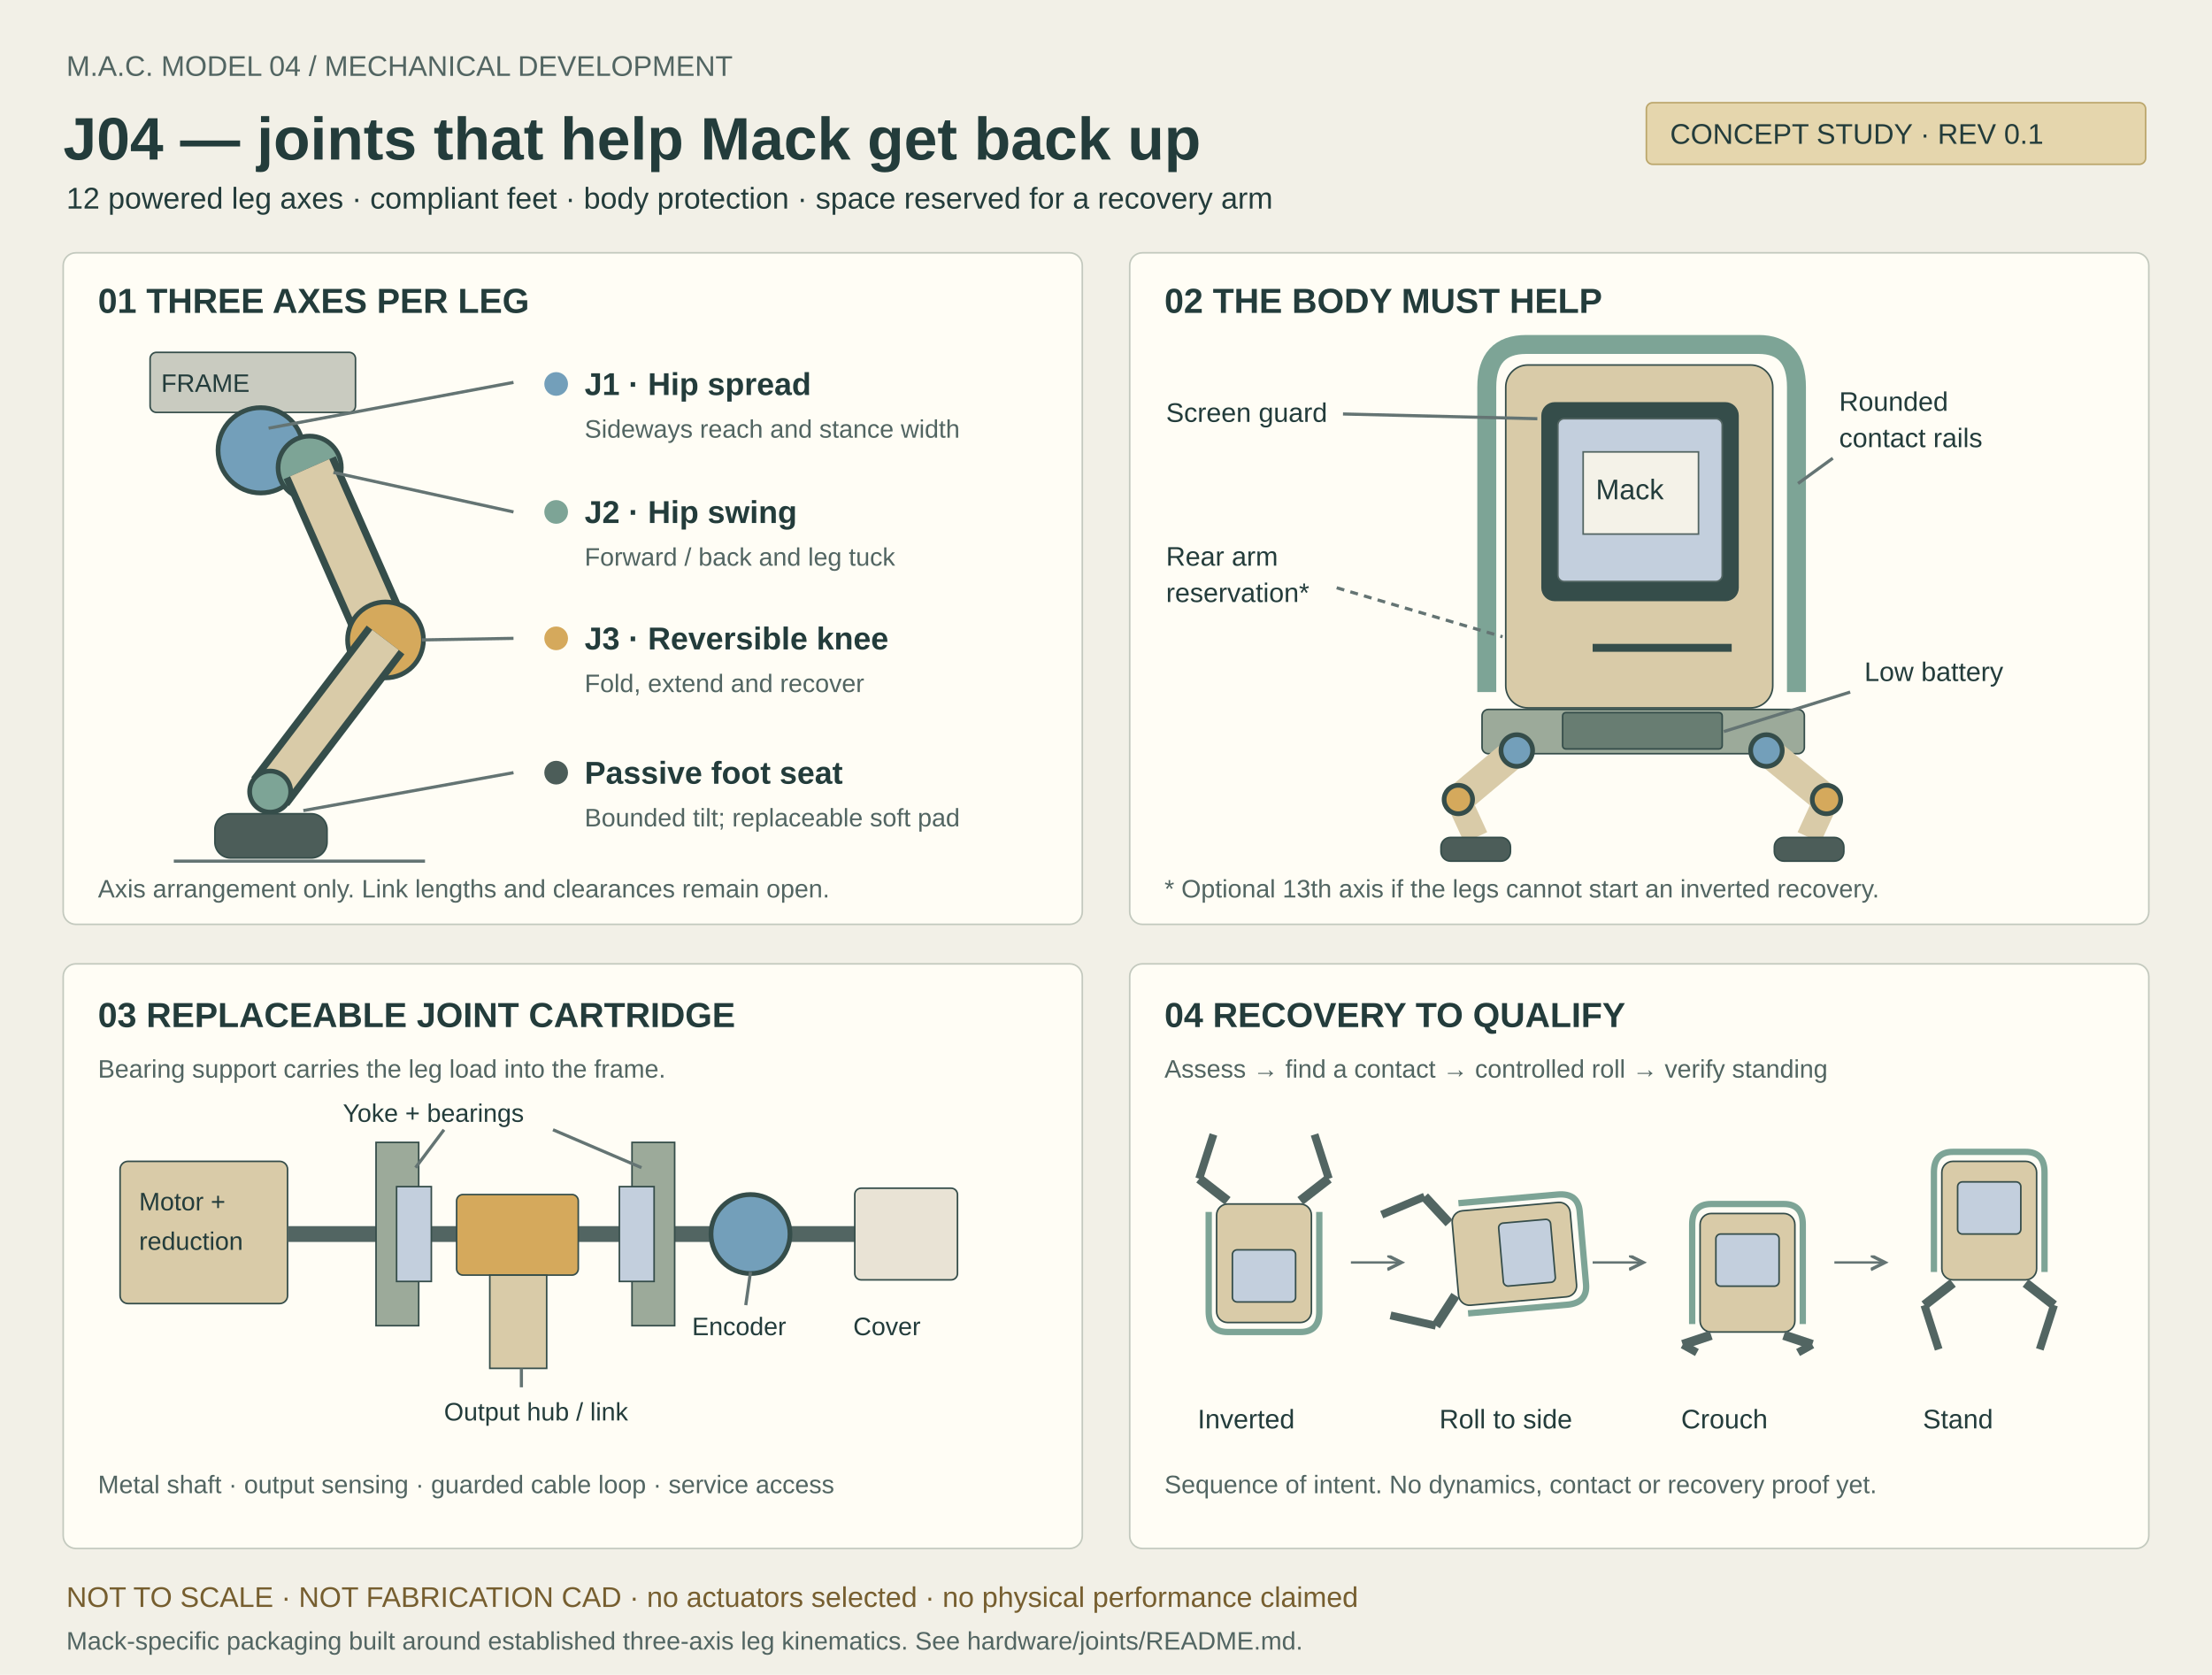
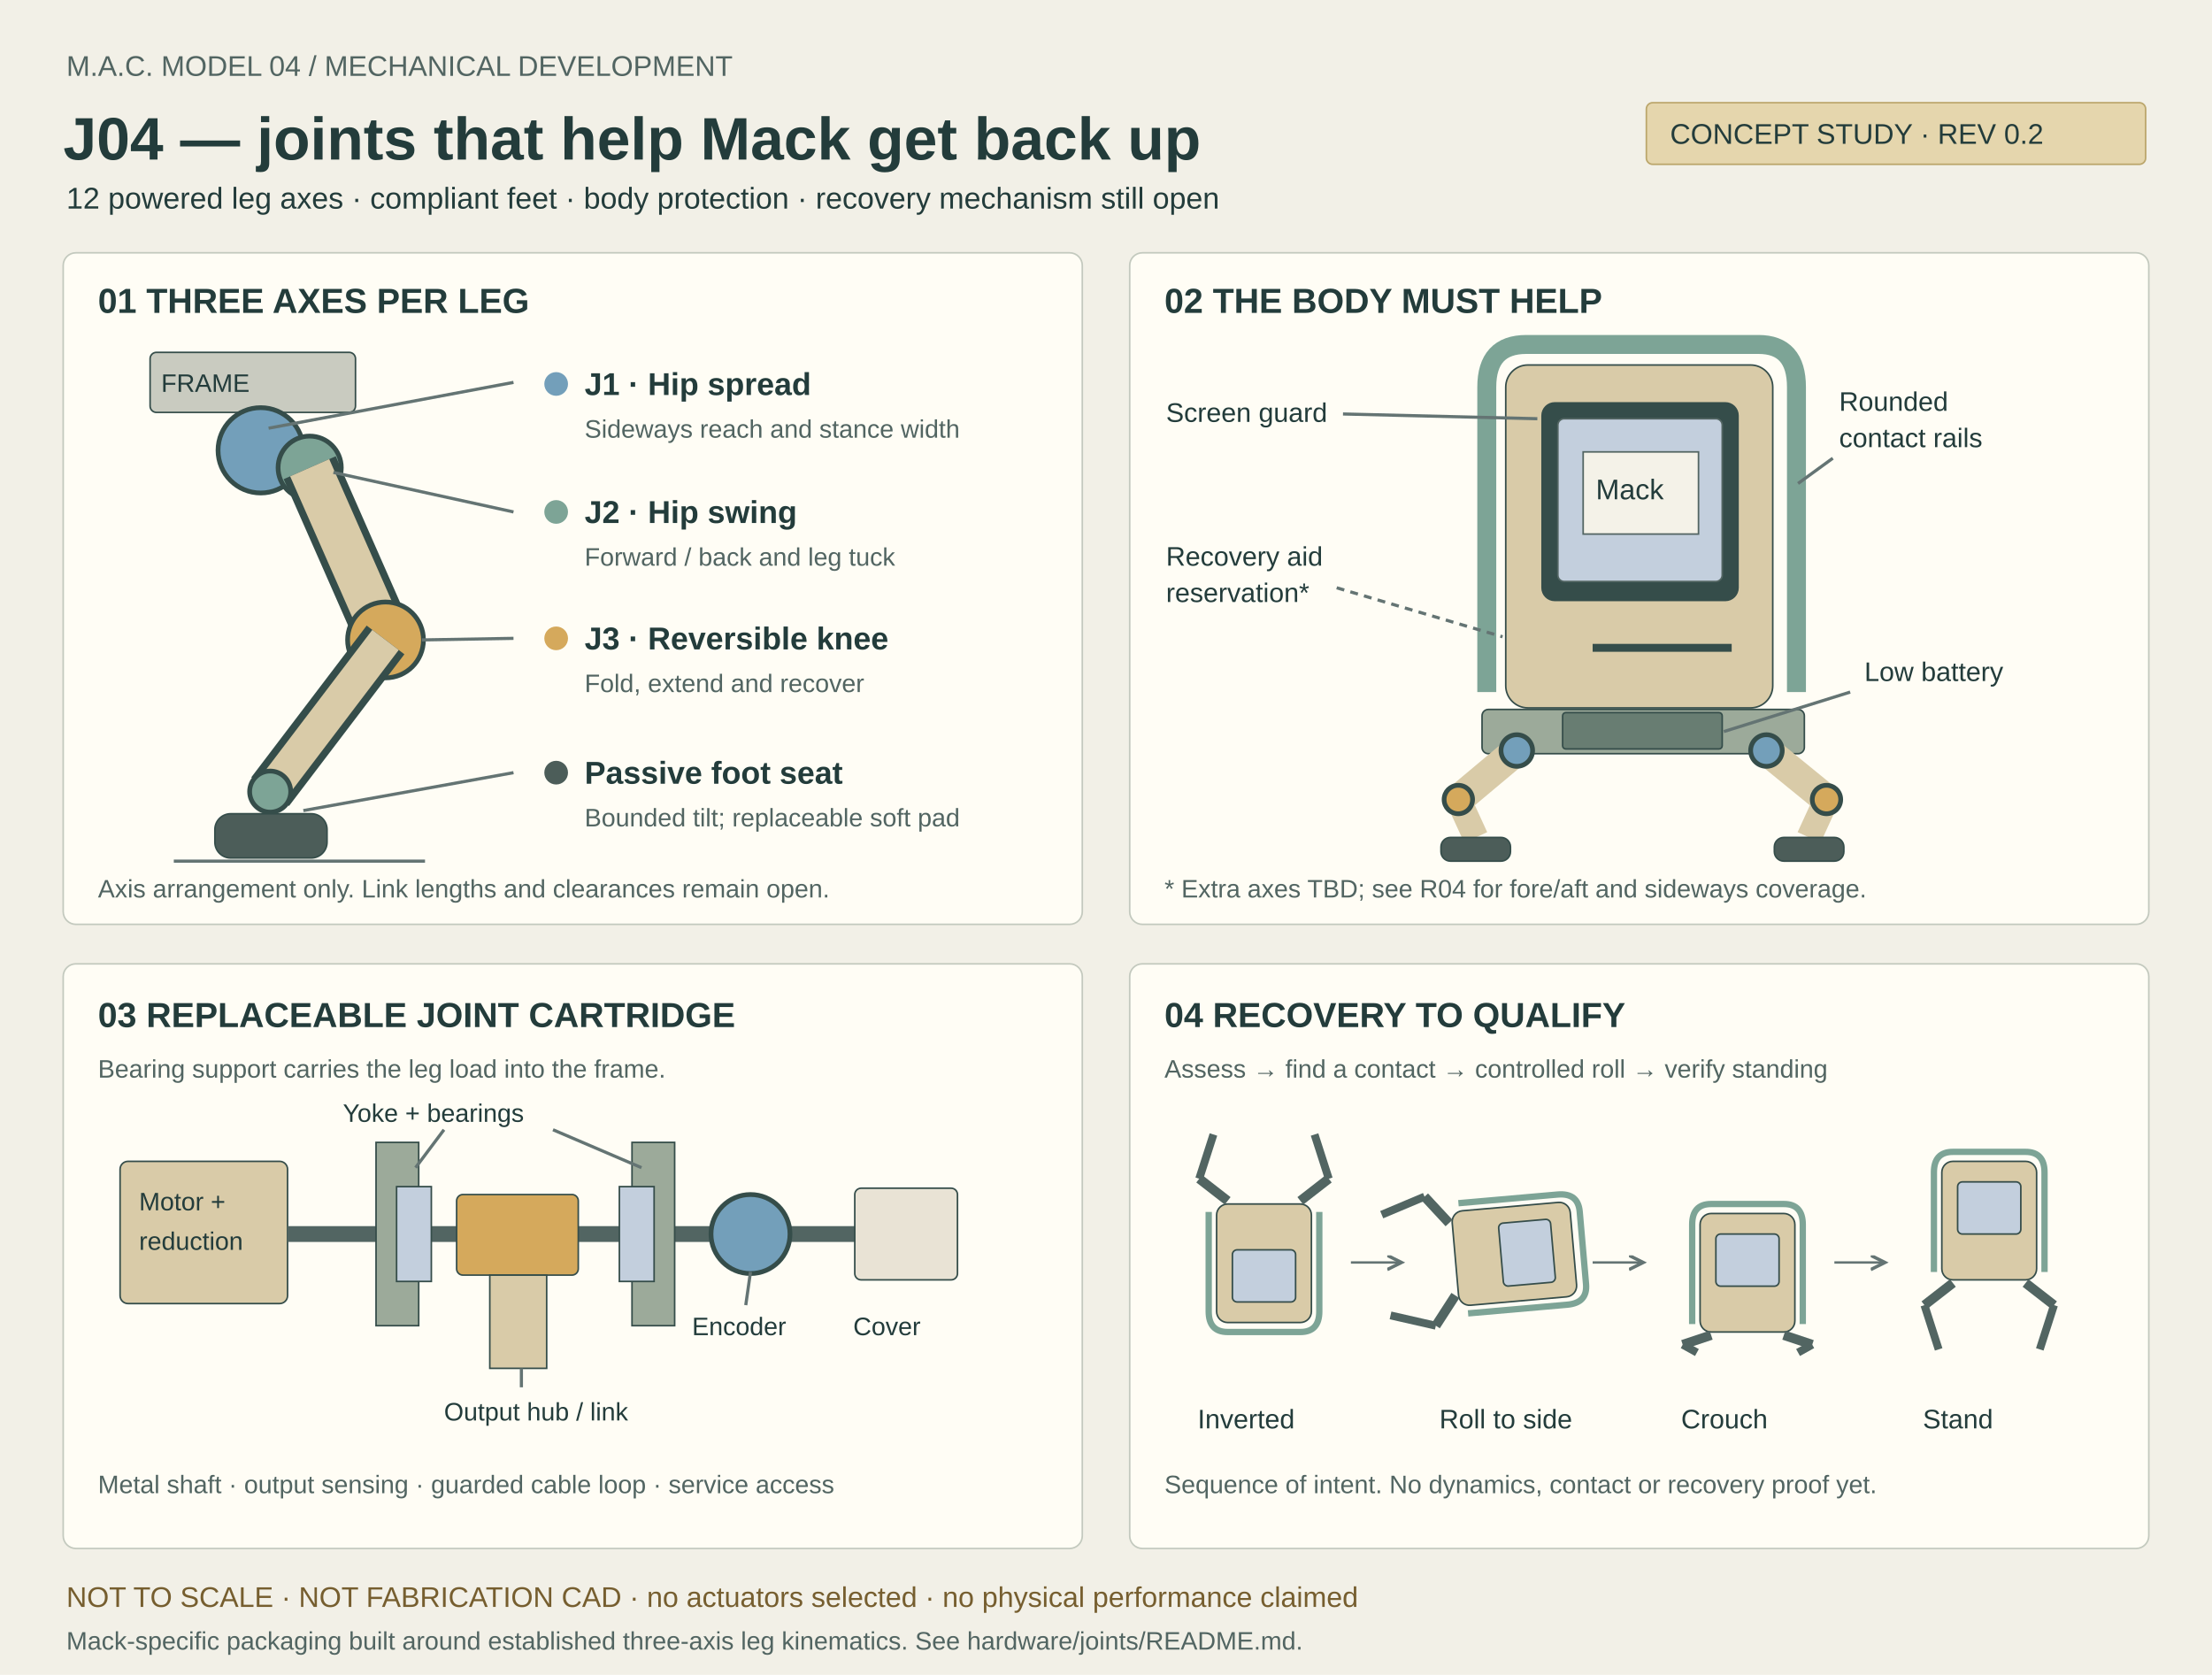
<svg xmlns="http://www.w3.org/2000/svg" width="1400" height="1060" style="width:100%;height:auto;display:block" viewBox="0 0 1400 1060" role="img" aria-labelledby="title desc">
  <defs>
    <marker id="arrow" markerWidth="8" markerHeight="8" refX="6" refY="3" orient="auto">
      <path d="M0 0L6 3L0 6" fill="none" stroke="#647473" stroke-width="1.4" />
    </marker>
  </defs>
  <rect width="1400" height="1060" fill="#f2f0e7" />
  <style>text{font-family:Arial,Helvetica,sans-serif;fill:#233c3b}.small{font-size:16px;fill:#526562}.body{font-size:19px}.label{font-weight:700}.line{fill:none;stroke:#647473;stroke-width:1.5}.mech{stroke:#354d4a;stroke-width:3;stroke-linejoin:round}</style>
  <text x="42" y="48" font-size="18" class="" style="fill:#526562">M.A.C. MODEL 04  /  MECHANICAL DEVELOPMENT</text>
  <text x="40" y="101" font-size="38" class="label">J04 — joints that help Mack get back up</text>
  <rect x="1042" y="65" width="316" height="39" rx="4" fill="#e5d6ad" stroke="#bba66b" />
-   <text x="1057" y="91" font-size="18" class="">CONCEPT STUDY · REV 0.1</text>
-   <text x="42" y="132" font-size="19" class="">12 powered leg axes · compliant feet · body protection · space reserved for a recovery arm</text>
+   <text x="1057" y="91" font-size="18" class="">CONCEPT STUDY · REV 0.2</text>
+   <text x="42" y="132" font-size="19" class="">12 powered leg axes · compliant feet · body protection · recovery mechanism still open</text>
  <rect x="40" y="160" width="645" height="425" rx="8" fill="#fffdf5" stroke="#c3c9be" />
  <rect x="715" y="160" width="645" height="425" rx="8" fill="#fffdf5" stroke="#c3c9be" />
  <rect x="40" y="610" width="645" height="370" rx="8" fill="#fffdf5" stroke="#c3c9be" />
  <rect x="715" y="610" width="645" height="370" rx="8" fill="#fffdf5" stroke="#c3c9be" />
  <text x="62" y="198" font-size="22" class="label">01  THREE AXES PER LEG</text>
  <rect x="95" y="223" width="130" height="38" rx="4" fill="#c9cbc0" stroke="#354d4a" />
  <text x="102" y="248" font-size="16" class="">FRAME</text>
  <path d="M165 261L165 287" fill="none" stroke="#354d4a" stroke-width="18" />
  <circle cx="165" cy="285" r="27" fill="#739fba" stroke="#354d4a" stroke-width="3" />
  <circle cx="196" cy="296" r="20" fill="#7da496" stroke="#354d4a" stroke-width="3" />
  <path d="M196 296L244 405" fill="none" stroke="#354d4a" stroke-width="36" />
  <path d="M196 296L244 405" fill="none" stroke="#d9cba8" stroke-width="27" />
  <circle cx="244" cy="405" r="24" fill="#d5a95c" stroke="#354d4a" stroke-width="3" />
  <path d="M244 405L171 501" fill="none" stroke="#354d4a" stroke-width="30" />
  <path d="M244 405L171 501" fill="none" stroke="#d9cba8" stroke-width="21" />
  <circle cx="171" cy="501" r="13" fill="#7da496" stroke="#354d4a" stroke-width="3" />
  <rect x="136" y="515" width="71" height="28" rx="10" fill="#4c5d59" stroke="#354d4a" />
  <path d="M110 545L269 545" fill="none" stroke="#647473" stroke-width="2" />
  <circle cx="352" cy="243" r="7" fill="#739fba" stroke="#739fba" stroke-width="1" />
  <text x="370" y="250" font-size="20" class="label">J1 · Hip spread</text>
  <text x="370" y="277" font-size="16" class="small">Sideways reach and stance width</text>
  <circle cx="352" cy="324" r="7" fill="#7da496" stroke="#7da496" stroke-width="1" />
  <text x="370" y="331" font-size="20" class="label">J2 · Hip swing</text>
  <text x="370" y="358" font-size="16" class="small">Forward / back and leg tuck</text>
  <circle cx="352" cy="404" r="7" fill="#d5a95c" stroke="#d5a95c" stroke-width="1" />
  <text x="370" y="411" font-size="20" class="label">J3 · Reversible knee</text>
  <text x="370" y="438" font-size="16" class="small">Fold, extend and recover</text>
  <circle cx="352" cy="489" r="7" fill="#4c5d59" stroke="#4c5d59" stroke-width="1" />
  <text x="370" y="496" font-size="20" class="label">Passive foot seat</text>
  <text x="370" y="523" font-size="16" class="small">Bounded tilt; replaceable soft pad</text>
  <path d="M170 271L325 242" fill="none" stroke="#647473" stroke-width="2" />
  <path d="M211 299L325 324" fill="none" stroke="#647473" stroke-width="2" />
  <path d="M267 405L325 404" fill="none" stroke="#647473" stroke-width="2" />
  <path d="M192 513L325 489" fill="none" stroke="#647473" stroke-width="2" />
  <text x="62" y="568" font-size="16" class="small">Axis arrangement only. Link lengths and clearances remain open.</text>
  <text x="737" y="198" font-size="22" class="label">02  THE BODY MUST HELP</text>
  <rect x="953" y="231" width="169" height="217" rx="14" fill="#d9cba8" stroke="#354d4a" />
  <rect x="976" y="255" width="124" height="125" rx="8" fill="#354d4a" stroke="#354d4a" />
  <rect x="986" y="265" width="104" height="103" rx="4" fill="#c3cfdd" stroke="#526562" />
  <rect x="1002" y="286" width="73" height="52" rx="0" fill="#f4f2e8" stroke="#526562" />
  <text x="1010" y="316" font-size="18" class="">Mack</text>
  <path d="M1008 410L1096 410" fill="none" stroke="#354d4a" stroke-width="5" />
  <path d="M941 438V245Q941 218 966 218H1113Q1137 218 1137 245V438" fill="none" stroke="#7da496" stroke-width="12" />
  <rect x="938" y="449" width="204" height="28" rx="4" fill="#9caa9a" stroke="#354d4a" />
  <rect x="989" y="451" width="101" height="23" rx="2" fill="#687d72" stroke="#354d4a" />
  <path d="M960 475L923 506" fill="none" stroke="#d9cba8" stroke-width="19" />
  <path d="M923 506L934 530" fill="none" stroke="#d9cba8" stroke-width="16" />
  <circle cx="960" cy="475" r="10" fill="#739fba" stroke="#354d4a" stroke-width="3" />
  <circle cx="923" cy="506" r="9" fill="#d5a95c" stroke="#354d4a" stroke-width="3" />
  <rect x="912" y="530" width="44" height="15" rx="6" fill="#4c5d59" stroke="#354d4a" />
  <path d="M1118 475L1156 506" fill="none" stroke="#d9cba8" stroke-width="19" />
  <path d="M1156 506L1145 530" fill="none" stroke="#d9cba8" stroke-width="16" />
  <circle cx="1118" cy="475" r="10" fill="#739fba" stroke="#354d4a" stroke-width="3" />
  <circle cx="1156" cy="506" r="9" fill="#d5a95c" stroke="#354d4a" stroke-width="3" />
  <rect x="1123" y="530" width="44" height="15" rx="6" fill="#4c5d59" stroke="#354d4a" />
  <text x="738" y="267" font-size="17" class="">Screen guard</text>
  <path d="M850 262L973 265" fill="none" stroke="#647473" stroke-width="2" />
  <text x="1164" y="260" font-size="17" class="">Rounded</text>
  <text x="1164" y="283" font-size="17" class="">contact rails</text>
  <path d="M1160 290L1138 306" fill="none" stroke="#647473" stroke-width="2" />
-   <text x="738" y="358" font-size="17" class="">Rear arm</text>
+   <text x="738" y="358" font-size="17" class="">Recovery aid</text>
  <text x="738" y="381" font-size="17" class="">reservation*</text>
  <path d="M846 372L951 403" fill="none" stroke="#647473" stroke-width="2" stroke-dasharray="5 4" />
  <text x="1180" y="431" font-size="17" class="">Low battery</text>
  <path d="M1171 438L1091 463" fill="none" stroke="#647473" stroke-width="2" />
-   <text x="737" y="568" font-size="16" class="small">* Optional 13th axis if the legs cannot start an inverted recovery.</text>
+   <text x="737" y="568" font-size="16" class="small">* Extra axes TBD; see R04 for fore/aft and sideways coverage.</text>
  <text x="62" y="650" font-size="22" class="label">03  REPLACEABLE JOINT CARTRIDGE</text>
  <text x="62" y="682" font-size="17" class="small">Bearing support carries the leg load into the frame.</text>
  <rect x="76" y="735" width="106" height="90" rx="5" fill="#d9cba8" stroke="#354d4a" />
  <text x="88" y="766" font-size="16" class="">Motor +</text>
  <text x="88" y="791" font-size="16" class="">reduction</text>
  <path d="M182 781L591 781" fill="none" stroke="#526562" stroke-width="10" />
  <rect x="238" y="723" width="27" height="116" rx="0" fill="#9caa9a" stroke="#354d4a" />
  <rect x="251" y="751" width="22" height="60" rx="0" fill="#c3cfdd" stroke="#354d4a" />
  <rect x="400" y="723" width="27" height="116" rx="0" fill="#9caa9a" stroke="#354d4a" />
  <rect x="392" y="751" width="22" height="60" rx="0" fill="#c3cfdd" stroke="#354d4a" />
  <rect x="289" y="756" width="77" height="51" rx="4" fill="#d5a95c" stroke="#354d4a" />
  <rect x="310" y="807" width="36" height="59" rx="0" fill="#d9cba8" stroke="#354d4a" />
  <circle cx="475" cy="781" r="25" fill="#739fba" stroke="#354d4a" stroke-width="3" />
  <rect x="541" y="752" width="65" height="58" rx="4" fill="#e9e3d5" stroke="#354d4a" />
  <text x="217" y="710" font-size="16" class="">Yoke + bearings</text>
  <path d="M281 715L263 739" fill="none" stroke="#647473" stroke-width="2" />
  <path d="M350 715L406 739" fill="none" stroke="#647473" stroke-width="2" />
  <text x="281" y="899" font-size="16" class="">Output hub / link</text>
  <path d="M330 878L330 866" fill="none" stroke="#647473" stroke-width="2" />
  <text x="438" y="845" font-size="16" class="">Encoder</text>
  <path d="M472 826L475 805" fill="none" stroke="#647473" stroke-width="2" />
  <text x="540" y="845" font-size="16" class="">Cover</text>
  <text x="62" y="945" font-size="16" class="small">Metal shaft · output sensing · guarded cable loop · service access</text>
  <text x="737" y="650" font-size="22" class="label">04  RECOVERY TO QUALIFY</text>
  <text x="737" y="682" font-size="17" class="small">Assess → find a contact → controlled roll → verify standing</text>
  <g transform="translate(800 794) rotate(180)">
    <rect x="-30" y="-43" width="60" height="75" rx="7" fill="#d9cba8" stroke="#354d4a" />
    <rect x="-20" y="-30" width="40" height="33" rx="3" fill="#c3cfdd" stroke="#354d4a" />
    <path d="M-35 27V-36Q-35 -49 -23 -49H23Q35 -49 35 -36V27" fill="none" stroke="#7da496" stroke-width="4" />
    <path d="M-23 34L-41 48" fill="none" stroke="#526562" stroke-width="6" />
    <path d="M-41 48L-32 76" fill="none" stroke="#526562" stroke-width="5" />
    <path d="M23 34L41 48" fill="none" stroke="#526562" stroke-width="6" />
    <path d="M41 48L32 76" fill="none" stroke="#526562" stroke-width="5" />
  </g>
  <text x="758" y="904" font-size="17" class="">Inverted</text>
  <path d="M855 799h32" class="line" marker-end="url(#arrow)" />
  <g transform="translate(953 794) rotate(85)">
    <rect x="-30" y="-43" width="60" height="75" rx="7" fill="#d9cba8" stroke="#354d4a" />
    <rect x="-20" y="-30" width="40" height="33" rx="3" fill="#c3cfdd" stroke="#354d4a" />
    <path d="M-35 27V-36Q-35 -49 -23 -49H23Q35 -49 35 -36V27" fill="none" stroke="#7da496" stroke-width="4" />
    <path d="M-23 34L-41 48" fill="none" stroke="#526562" stroke-width="6" />
    <path d="M-41 48L-32 76" fill="none" stroke="#526562" stroke-width="5" />
    <path d="M23 34L41 48" fill="none" stroke="#526562" stroke-width="6" />
    <path d="M41 48L32 76" fill="none" stroke="#526562" stroke-width="5" />
  </g>
  <text x="911" y="904" font-size="17" class="">Roll to side</text>
  <path d="M1008 799h32" class="line" marker-end="url(#arrow)" />
  <g transform="translate(1106 811) rotate(0)">
    <rect x="-30" y="-43" width="60" height="75" rx="7" fill="#d9cba8" stroke="#354d4a" />
    <rect x="-20" y="-30" width="40" height="33" rx="3" fill="#c3cfdd" stroke="#354d4a" />
    <path d="M-35 27V-36Q-35 -49 -23 -49H23Q35 -49 35 -36V27" fill="none" stroke="#7da496" stroke-width="4" />
    <path d="M-23 34L-41 40" fill="none" stroke="#526562" stroke-width="6" />
    <path d="M-41 40L-32 45" fill="none" stroke="#526562" stroke-width="5" />
    <path d="M23 34L41 40" fill="none" stroke="#526562" stroke-width="6" />
    <path d="M41 40L32 45" fill="none" stroke="#526562" stroke-width="5" />
  </g>
  <text x="1064" y="904" font-size="17" class="">Crouch</text>
  <path d="M1161 799h32" class="line" marker-end="url(#arrow)" />
  <g transform="translate(1259 778) rotate(0)">
    <rect x="-30" y="-43" width="60" height="75" rx="7" fill="#d9cba8" stroke="#354d4a" />
    <rect x="-20" y="-30" width="40" height="33" rx="3" fill="#c3cfdd" stroke="#354d4a" />
    <path d="M-35 27V-36Q-35 -49 -23 -49H23Q35 -49 35 -36V27" fill="none" stroke="#7da496" stroke-width="4" />
    <path d="M-23 34L-41 48" fill="none" stroke="#526562" stroke-width="6" />
    <path d="M-41 48L-32 76" fill="none" stroke="#526562" stroke-width="5" />
    <path d="M23 34L41 48" fill="none" stroke="#526562" stroke-width="6" />
    <path d="M41 48L32 76" fill="none" stroke="#526562" stroke-width="5" />
  </g>
  <text x="1217" y="904" font-size="17" class="">Stand</text>
  <text x="737" y="945" font-size="16" class="small">Sequence of intent. No dynamics, contact or recovery proof yet.</text>
  <text x="42" y="1017" font-size="18" class="" style="fill:#765e2f">NOT TO SCALE · NOT FABRICATION CAD · no actuators selected · no physical performance claimed</text>
  <text x="42" y="1044" font-size="16" class="small">Mack-specific packaging built around established three-axis leg kinematics. See hardware/joints/README.md.</text>
</svg>
